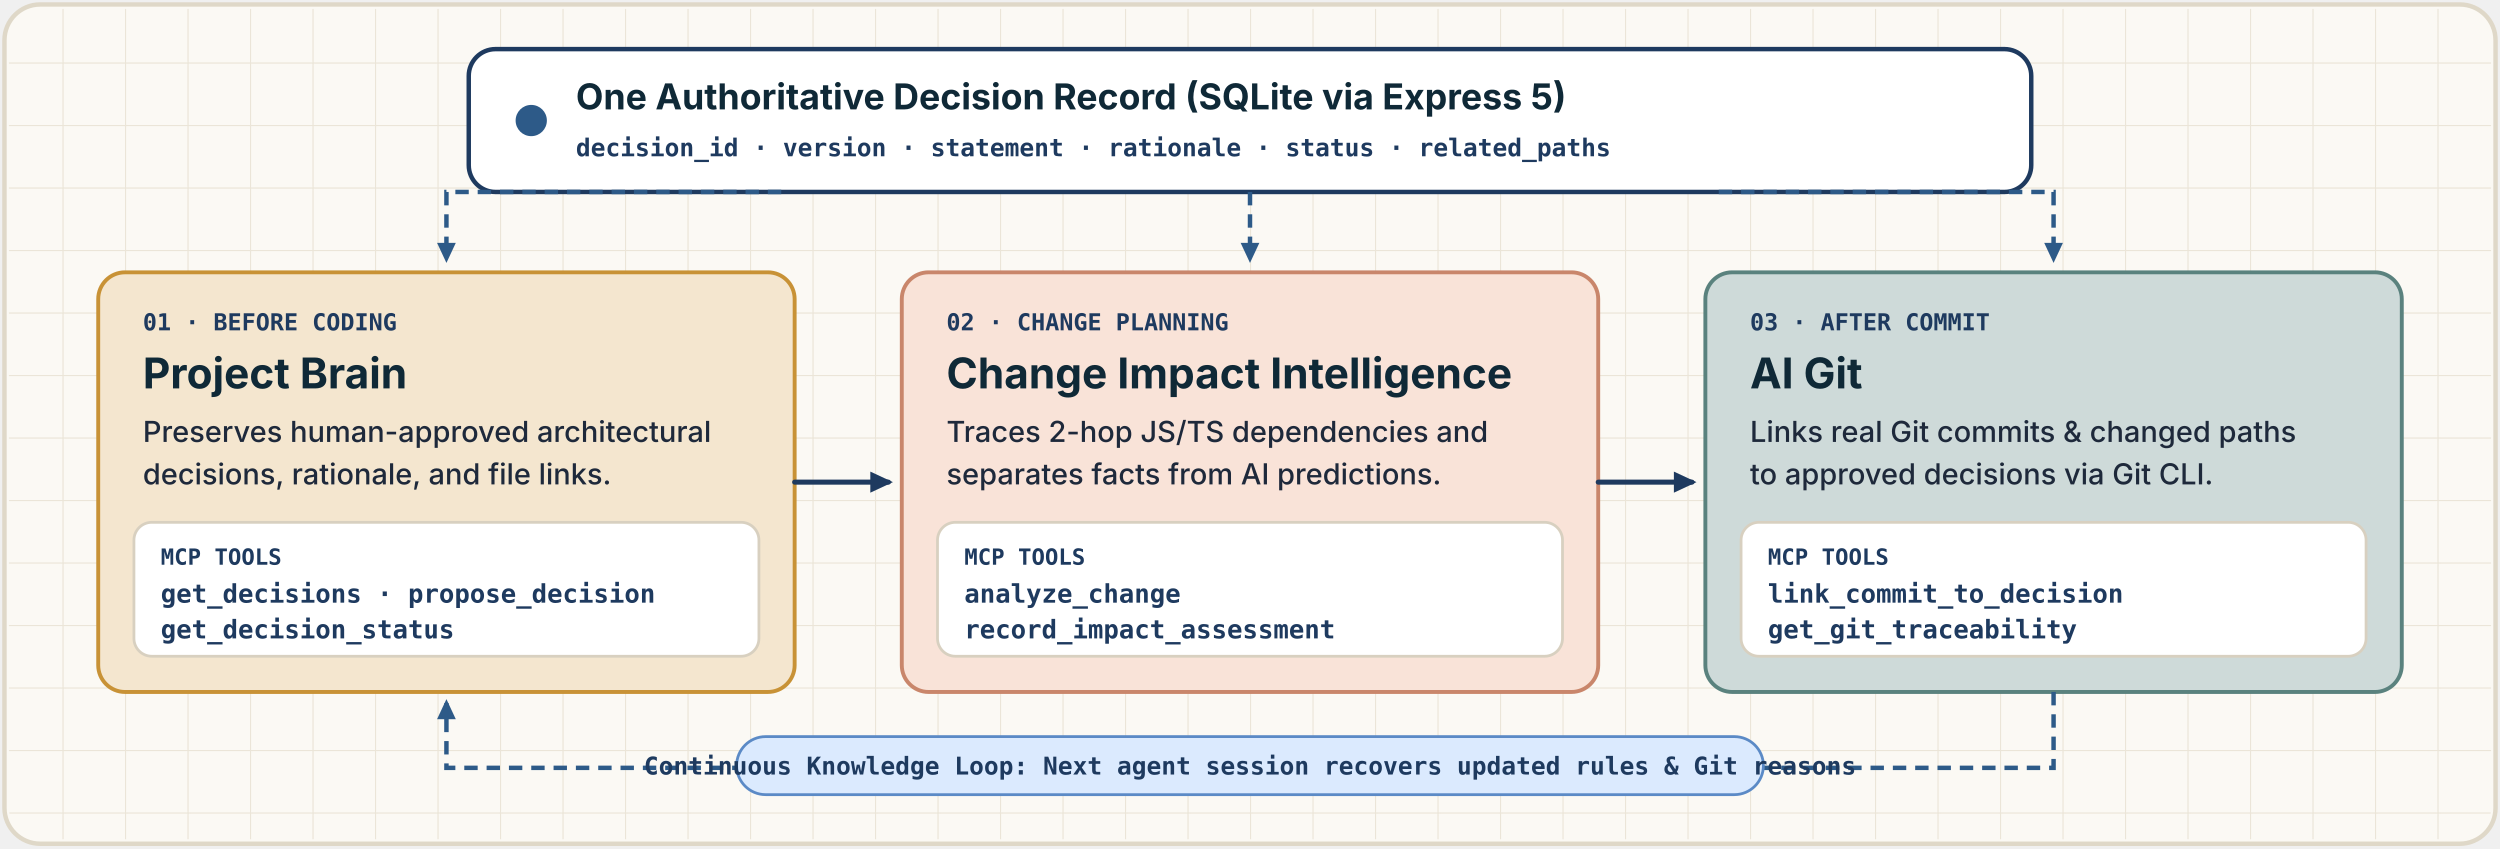
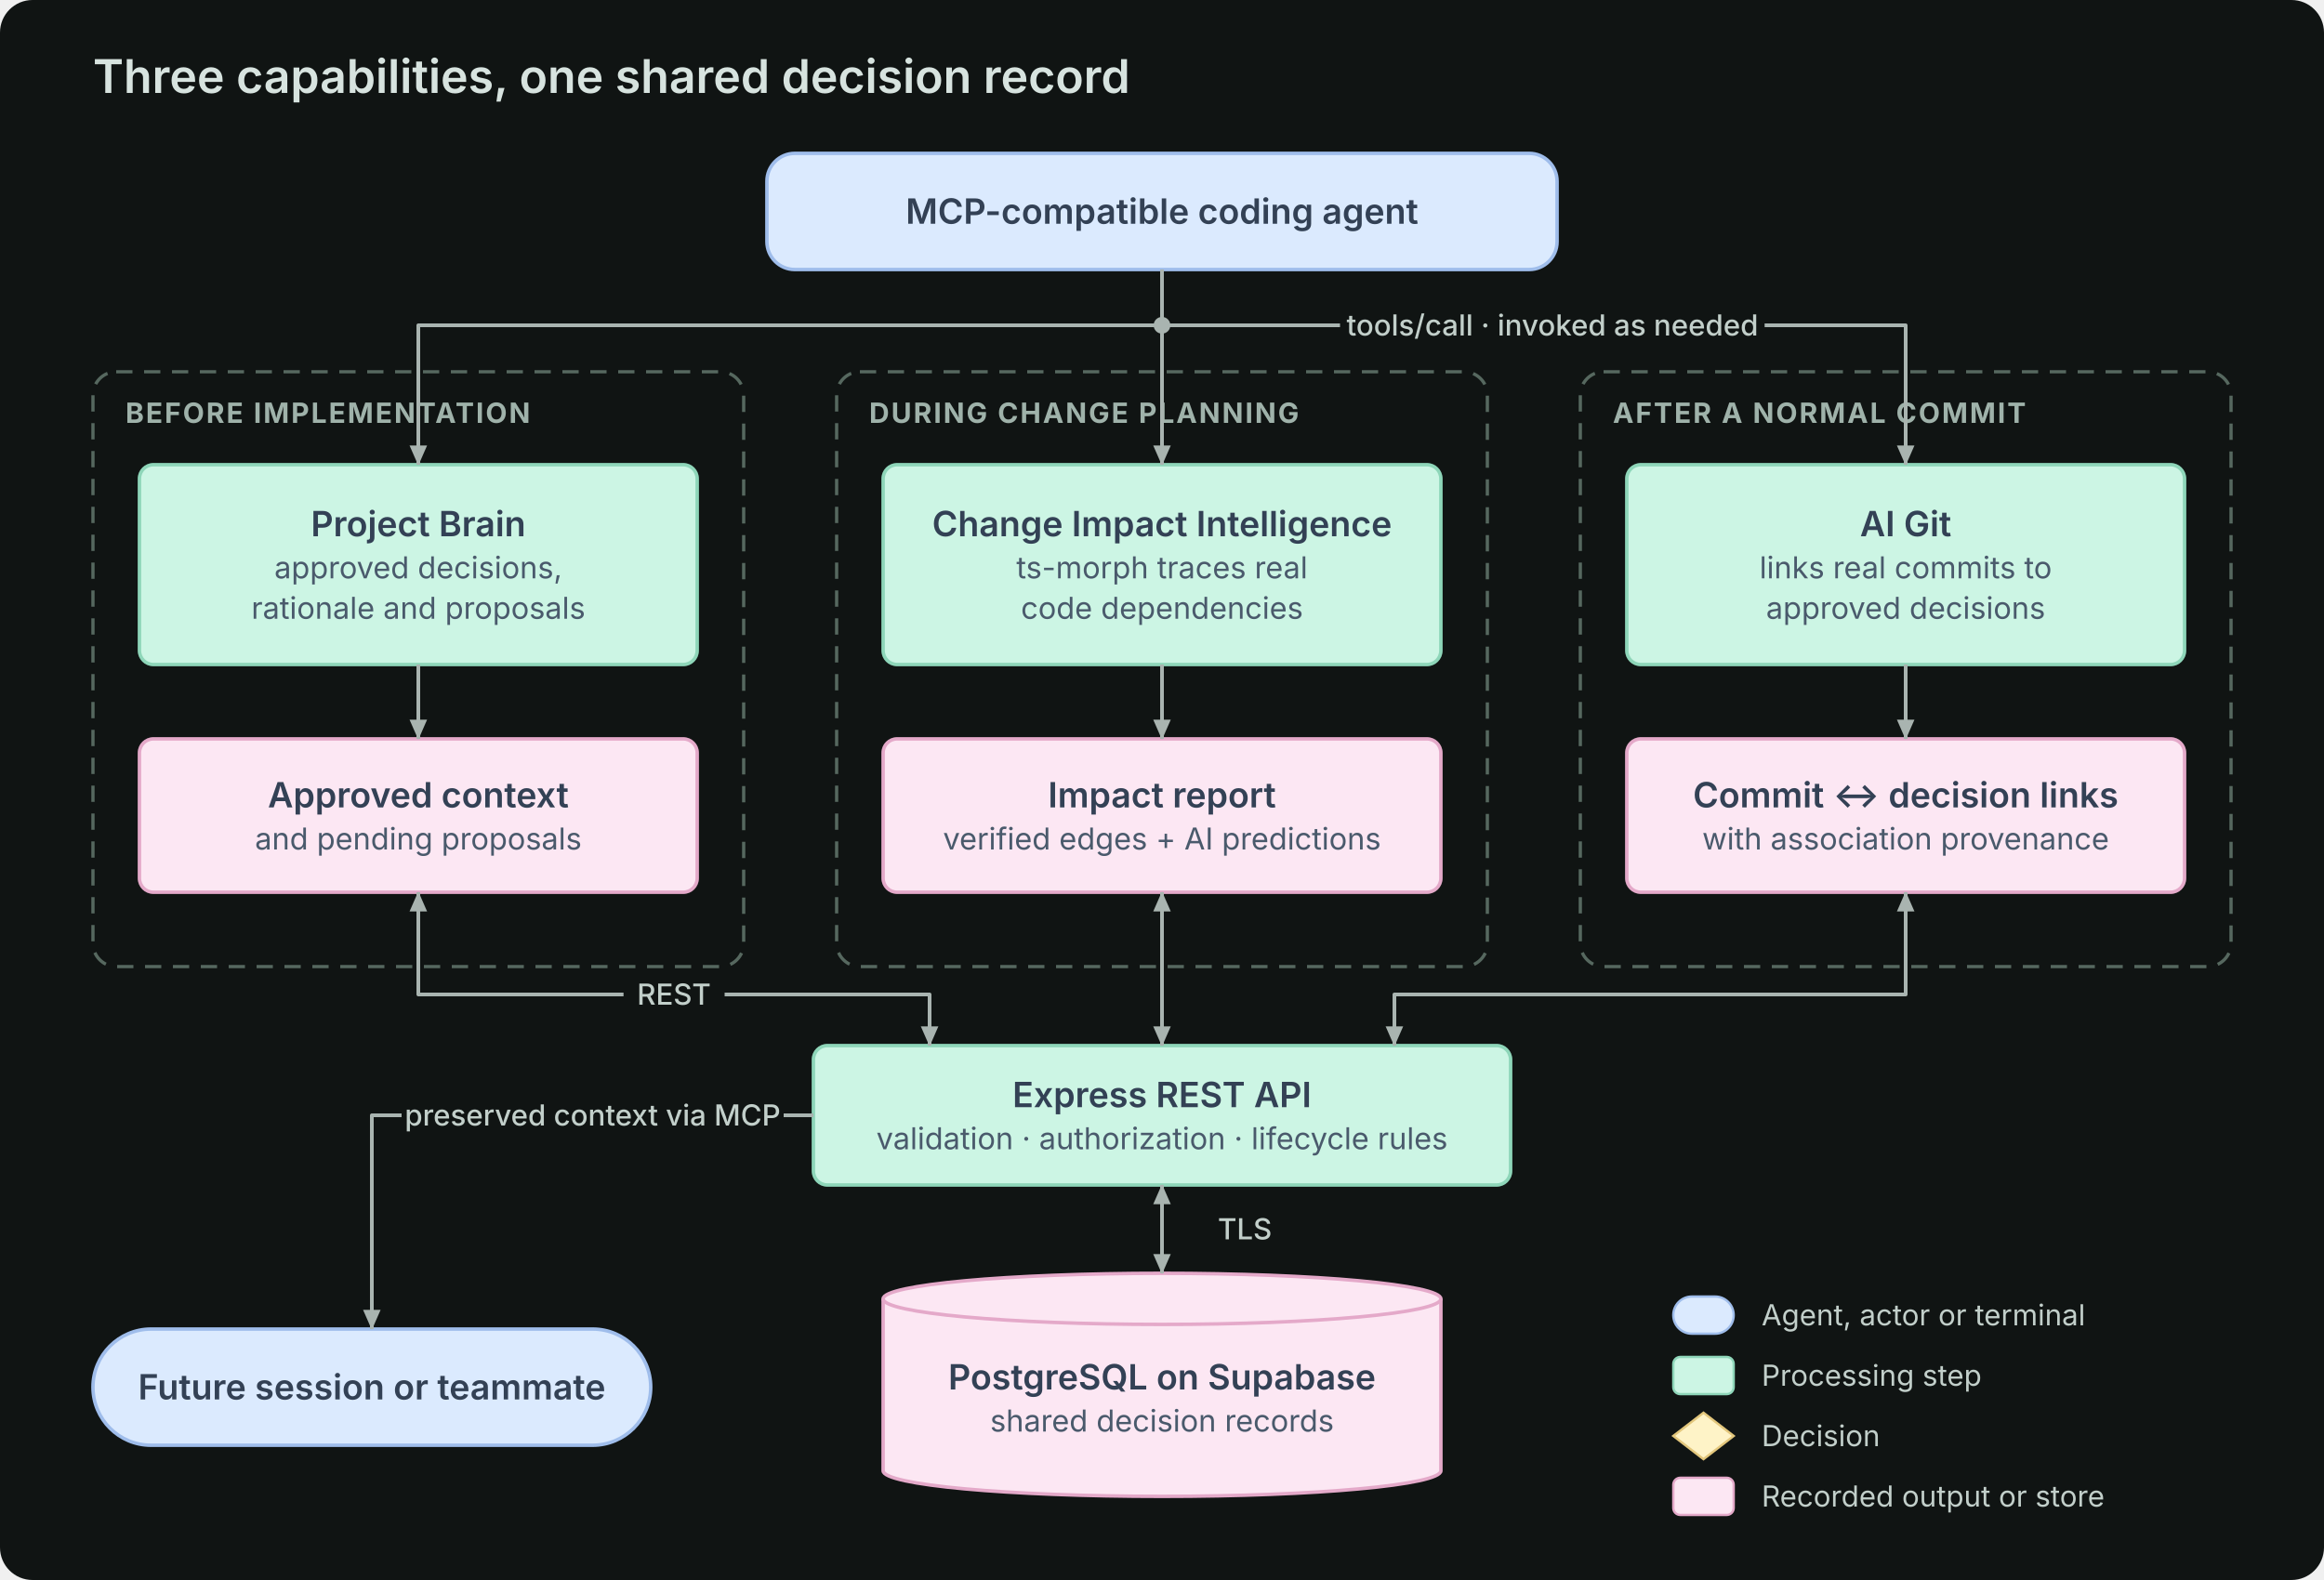
- <svg xmlns="http://www.w3.org/2000/svg" viewBox="0 0 1120 380" width="100%" height="100%" role="img" aria-labelledby="triad-title triad-desc">
+ <svg xmlns="http://www.w3.org/2000/svg" viewBox="0 0 1000 680" width="1000" height="680" role="img" aria-labelledby="t-core-features-triad d-core-features-triad">
  <defs>
-     <pattern id="bp-grid-t" width="28" height="28" patternUnits="userSpaceOnUse">
-       <path d="M 28 0 L 0 0 0 28" fill="none" stroke="#EBE5D8" stroke-width="1" />
-     </pattern>
-     <style>
-       .canvas { fill: #FBF9F4; stroke: #DFD8C8; stroke-width: 2; }
-       .spine { fill: #FFFFFF; stroke: #1E3A5F; stroke-width: 2; }
-       .card-1 { fill: #F4E6CF; stroke: #C89236; stroke-width: 1.75; }
-       .card-2 { fill: #F9E3D8; stroke: #C9866B; stroke-width: 1.75; }
-       .card-3 { fill: #CEDAD9; stroke: #5A827E; stroke-width: 1.75; }
-       .sub-pill { fill: #FFFFFF; stroke: #D8D0C0; stroke-width: 1.25; }
-       .t-head { fill: #0F2937; font-family: -apple-system, BlinkMacSystemFont, "Segoe UI", Inter, Helvetica, Arial, sans-serif; font-weight: 700; }
-       .t-body { fill: #1E293B; font-family: -apple-system, BlinkMacSystemFont, "Segoe UI", Inter, Helvetica, Arial, sans-serif; font-weight: 500; }
-       .t-sub { fill: #475569; font-family: -apple-system, BlinkMacSystemFont, "Segoe UI", Inter, Helvetica, Arial, sans-serif; font-weight: 400; }
-       .t-mono { fill: #1E3A5F; font-family: ui-monospace, SFMono-Regular, "SF Mono", Menlo, Consolas, monospace; font-weight: 600; }
-       .arrow { fill: none; stroke: #1E3A5F; stroke-width: 2.25; stroke-linecap: round; }
-       .dash { fill: none; stroke: #2D5A88; stroke-width: 2; stroke-dasharray: 6 4; }
-     </style>
-     <marker id="ar-t" viewBox="0 0 10 10" refX="7" refY="5" markerWidth="6" markerHeight="6" orient="auto">
-       <path d="M 1 1.5 L 8.5 5 L 1 8.5 z" fill="#1E3A5F" />
-     </marker>
-     <marker id="ar-d" viewBox="0 0 10 10" refX="7" refY="5" markerWidth="6" markerHeight="6" orient="auto">
-       <path d="M 1 1.5 L 8.5 5 L 1 8.5 z" fill="#2D5A88" />
+     <marker id="arr-core-features-triad" viewBox="0 0 10 10" refX="9.2" refY="5" markerWidth="9" markerHeight="9" markerUnits="userSpaceOnUse" orient="auto-start-reverse">
+       <path d="M0,0.8 L9.6,5 L0,9.2 Z" fill="#A9B4B0" />
    </marker>
  </defs>
-   <rect x="2" y="2" width="1116" height="376" rx="16" class="canvas" />
-   <rect x="4" y="4" width="1112" height="372" rx="14" fill="url(#bp-grid-t)" />
-   <g transform="translate(210, 22)">
-     <rect x="0" y="0" width="700" height="64" rx="12" class="spine" />
-     <circle cx="28" cy="32" r="7" fill="#2D5A88" />
-     <text x="48" y="27" class="t-head" font-size="16">One Authoritative Decision Record (SQLite via Express 5)</text>
-     <text x="48" y="48" class="t-mono" font-size="11" fill="#475569">decision_id · version · statement · rationale · status · related_paths</text>
+   <rect width="1000" height="680" rx="14" fill="#101413" />
+   <text x="40" y="40" font-family="Inter, 'Segoe UI', -apple-system, BlinkMacSystemFont, Helvetica, Arial, sans-serif" font-size="20" font-weight="600" fill="#D7E3DF">Three capabilities, one shared decision record</text>
+   <rect x="680" y="160" width="280" height="256" rx="10" fill="none" stroke="#56685F" stroke-width="1.4" stroke-dasharray="7 5" />
+   <text x="694" y="182" font-family="Inter, 'Segoe UI', -apple-system, BlinkMacSystemFont, Helvetica, Arial, sans-serif" font-size="12" font-weight="700" letter-spacing="0.8" fill="#9FB2AA">AFTER A NORMAL COMMIT</text>
+   <rect x="360" y="160" width="280" height="256" rx="10" fill="none" stroke="#56685F" stroke-width="1.4" stroke-dasharray="7 5" />
+   <text x="374" y="182" font-family="Inter, 'Segoe UI', -apple-system, BlinkMacSystemFont, Helvetica, Arial, sans-serif" font-size="12" font-weight="700" letter-spacing="0.8" fill="#9FB2AA">DURING CHANGE PLANNING</text>
+   <rect x="40" y="160" width="280" height="256" rx="10" fill="none" stroke="#56685F" stroke-width="1.4" stroke-dasharray="7 5" />
+   <text x="54" y="182" font-family="Inter, 'Segoe UI', -apple-system, BlinkMacSystemFont, Helvetica, Arial, sans-serif" font-size="12" font-weight="700" letter-spacing="0.8" fill="#9FB2AA">BEFORE IMPLEMENTATION</text>
+   <g>
+     <rect x="330" y="66" width="340" height="50" rx="12" fill="#DBEAFE" stroke="#9FBDEB" stroke-width="1.5" />
+     <text x="500" y="96.3" text-anchor="middle" font-family="Inter, 'Segoe UI', -apple-system, BlinkMacSystemFont, Helvetica, Arial, sans-serif" font-size="15" font-weight="600" fill="#334155">MCP-compatible coding agent</text>
  </g>
-   <path d="M 350 86 L 200 86 L 200 116" class="dash" marker-end="url(#ar-d)" />
-   <path d="M 560 86 L 560 116" class="dash" marker-end="url(#ar-d)" />
-   <path d="M 770 86 L 920 86 L 920 116" class="dash" marker-end="url(#ar-d)" />
-   <g transform="translate(44, 122)">
-     <rect x="0" y="0" width="312" height="188" rx="12" class="card-1" />
-     <text x="20" y="26" class="t-mono" font-size="10.5" fill="#925E18">01 · BEFORE CODING</text>
-     <text x="20" y="52" class="t-head" font-size="19">Project Brain</text>
-     <text x="20" y="76" class="t-body" font-size="13">Preserves human-approved architectural</text>
-     <text x="20" y="95" class="t-body" font-size="13">decisions, rationale, and file links.</text>
-     <rect x="16" y="112" width="280" height="60" rx="8" class="sub-pill" />
-     <text x="28" y="131" class="t-mono" font-size="10" fill="#64748B">MCP TOOLS</text>
-     <text x="28" y="148" class="t-mono" font-size="11.5">get_decisions · propose_decision</text>
-     <text x="28" y="164" class="t-mono" font-size="11.5">get_decision_status</text>
+   <g>
+     <rect x="60" y="200" width="240" height="86" rx="6" fill="#CCF5E4" stroke="#8ED6B9" stroke-width="1.5" />
+     <text x="180" y="230.8" text-anchor="middle" font-family="Inter, 'Segoe UI', -apple-system, BlinkMacSystemFont, Helvetica, Arial, sans-serif" font-size="15" font-weight="600" fill="#334155">Project Brain</text>
+     <text x="180" y="248.9" text-anchor="middle" font-family="Inter, 'Segoe UI', -apple-system, BlinkMacSystemFont, Helvetica, Arial, sans-serif" font-size="13" font-weight="400" fill="#4A5A6C">approved decisions,</text>
+     <text x="180" y="266.3" text-anchor="middle" font-family="Inter, 'Segoe UI', -apple-system, BlinkMacSystemFont, Helvetica, Arial, sans-serif" font-size="13" font-weight="400" fill="#4A5A6C">rationale and proposals</text>
  </g>
-   <line x1="356" y1="216" x2="398" y2="216" class="arrow" marker-end="url(#ar-t)" />
-   <g transform="translate(404, 122)">
-     <rect x="0" y="0" width="312" height="188" rx="12" class="card-2" />
-     <text x="20" y="26" class="t-mono" font-size="10.5" fill="#8C4A32">02 · CHANGE PLANNING</text>
-     <text x="20" y="52" class="t-head" font-size="19">Change Impact Intelligence</text>
-     <text x="20" y="76" class="t-body" font-size="13">Traces 2-hop JS/TS dependencies and</text>
-     <text x="20" y="95" class="t-body" font-size="13">separates facts from AI predictions.</text>
-     <rect x="16" y="112" width="280" height="60" rx="8" class="sub-pill" />
-     <text x="28" y="131" class="t-mono" font-size="10" fill="#64748B">MCP TOOLS</text>
-     <text x="28" y="148" class="t-mono" font-size="11.5">analyze_change</text>
-     <text x="28" y="164" class="t-mono" font-size="11.5">record_impact_assessment</text>
+   <g>
+     <rect x="60" y="318" width="240" height="66" rx="6" fill="#FCE7F3" stroke="#E4A9C9" stroke-width="1.5" />
+     <text x="180" y="347.5" text-anchor="middle" font-family="Inter, 'Segoe UI', -apple-system, BlinkMacSystemFont, Helvetica, Arial, sans-serif" font-size="15" font-weight="600" fill="#334155">Approved context</text>
+     <text x="180" y="365.6" text-anchor="middle" font-family="Inter, 'Segoe UI', -apple-system, BlinkMacSystemFont, Helvetica, Arial, sans-serif" font-size="13" font-weight="400" fill="#4A5A6C">and pending proposals</text>
  </g>
-   <line x1="716" y1="216" x2="758" y2="216" class="arrow" marker-end="url(#ar-t)" />
-   <g transform="translate(764, 122)">
-     <rect x="0" y="0" width="312" height="188" rx="12" class="card-3" />
-     <text x="20" y="26" class="t-mono" font-size="10.5" fill="#2F524F">03 · AFTER COMMIT</text>
-     <text x="20" y="52" class="t-head" font-size="19">AI Git</text>
-     <text x="20" y="76" class="t-body" font-size="13">Links real Git commits &amp; changed paths</text>
-     <text x="20" y="95" class="t-body" font-size="13">to approved decisions via Git CLI.</text>
-     <rect x="16" y="112" width="280" height="60" rx="8" class="sub-pill" />
-     <text x="28" y="131" class="t-mono" font-size="10" fill="#64748B">MCP TOOLS</text>
-     <text x="28" y="148" class="t-mono" font-size="11.5">link_commit_to_decision</text>
-     <text x="28" y="164" class="t-mono" font-size="11.5">get_git_traceability</text>
+   <path d="M180,286 L180,318" fill="none" stroke="#A9B4B0" stroke-width="1.6" stroke-linejoin="round" marker-end="url(#arr-core-features-triad)" />
+   <g>
+     <rect x="380" y="200" width="240" height="86" rx="6" fill="#CCF5E4" stroke="#8ED6B9" stroke-width="1.5" />
+     <text x="500" y="230.8" text-anchor="middle" font-family="Inter, 'Segoe UI', -apple-system, BlinkMacSystemFont, Helvetica, Arial, sans-serif" font-size="15" font-weight="600" fill="#334155">Change Impact Intelligence</text>
+     <text x="500" y="248.9" text-anchor="middle" font-family="Inter, 'Segoe UI', -apple-system, BlinkMacSystemFont, Helvetica, Arial, sans-serif" font-size="13" font-weight="400" fill="#4A5A6C">ts-morph traces real</text>
+     <text x="500" y="266.3" text-anchor="middle" font-family="Inter, 'Segoe UI', -apple-system, BlinkMacSystemFont, Helvetica, Arial, sans-serif" font-size="13" font-weight="400" fill="#4A5A6C">code dependencies</text>
  </g>
-   <path d="M 920 310 L 920 344 L 200 344 L 200 315" class="dash" marker-end="url(#ar-d)" />
-   <rect x="330" y="330" width="460" height="26" rx="13" fill="#DBEAFE" stroke="#5B8AC6" stroke-width="1.25" />
-   <text x="560" y="347" text-anchor="middle" class="t-mono" font-size="11" fill="#1E3A5F">
-     Continuous Knowledge Loop: Next agent session recovers updated rules &amp; Git reasons
-   </text>
+   <g>
+     <rect x="380" y="318" width="240" height="66" rx="6" fill="#FCE7F3" stroke="#E4A9C9" stroke-width="1.5" />
+     <text x="500" y="347.5" text-anchor="middle" font-family="Inter, 'Segoe UI', -apple-system, BlinkMacSystemFont, Helvetica, Arial, sans-serif" font-size="15" font-weight="600" fill="#334155">Impact report</text>
+     <text x="500" y="365.6" text-anchor="middle" font-family="Inter, 'Segoe UI', -apple-system, BlinkMacSystemFont, Helvetica, Arial, sans-serif" font-size="13" font-weight="400" fill="#4A5A6C">verified edges + AI predictions</text>
+   </g>
+   <path d="M500,286 L500,318" fill="none" stroke="#A9B4B0" stroke-width="1.6" stroke-linejoin="round" marker-end="url(#arr-core-features-triad)" />
+   <g>
+     <rect x="700" y="200" width="240" height="86" rx="6" fill="#CCF5E4" stroke="#8ED6B9" stroke-width="1.5" />
+     <text x="820" y="230.8" text-anchor="middle" font-family="Inter, 'Segoe UI', -apple-system, BlinkMacSystemFont, Helvetica, Arial, sans-serif" font-size="15" font-weight="600" fill="#334155">AI Git</text>
+     <text x="820" y="248.9" text-anchor="middle" font-family="Inter, 'Segoe UI', -apple-system, BlinkMacSystemFont, Helvetica, Arial, sans-serif" font-size="13" font-weight="400" fill="#4A5A6C">links real commits to</text>
+     <text x="820" y="266.3" text-anchor="middle" font-family="Inter, 'Segoe UI', -apple-system, BlinkMacSystemFont, Helvetica, Arial, sans-serif" font-size="13" font-weight="400" fill="#4A5A6C">approved decisions</text>
+   </g>
+   <g>
+     <rect x="700" y="318" width="240" height="66" rx="6" fill="#FCE7F3" stroke="#E4A9C9" stroke-width="1.5" />
+     <text x="820" y="347.5" text-anchor="middle" font-family="Inter, 'Segoe UI', -apple-system, BlinkMacSystemFont, Helvetica, Arial, sans-serif" font-size="15" font-weight="600" fill="#334155">Commit ↔ decision links</text>
+     <text x="820" y="365.6" text-anchor="middle" font-family="Inter, 'Segoe UI', -apple-system, BlinkMacSystemFont, Helvetica, Arial, sans-serif" font-size="13" font-weight="400" fill="#4A5A6C">with association provenance</text>
+   </g>
+   <path d="M820,286 L820,318" fill="none" stroke="#A9B4B0" stroke-width="1.6" stroke-linejoin="round" marker-end="url(#arr-core-features-triad)" />
+   <path d="M500,116 L500,140 L180,140 L180,200" fill="none" stroke="#A9B4B0" stroke-width="1.6" stroke-linejoin="round" marker-end="url(#arr-core-features-triad)" />
+   <circle cx="500" cy="140" r="3.6" fill="#A9B4B0" />
+   <path d="M500,140 L500,200" fill="none" stroke="#A9B4B0" stroke-width="1.6" stroke-linejoin="round" marker-end="url(#arr-core-features-triad)" />
+   <path d="M500,140 L820,140 L820,200" fill="none" stroke="#A9B4B0" stroke-width="1.6" stroke-linejoin="round" marker-end="url(#arr-core-features-triad)" />
+   <g>
+     <rect x="350" y="450" width="300" height="60" rx="6" fill="#CCF5E4" stroke="#8ED6B9" stroke-width="1.5" />
+     <text x="500" y="476.5" text-anchor="middle" font-family="Inter, 'Segoe UI', -apple-system, BlinkMacSystemFont, Helvetica, Arial, sans-serif" font-size="15" font-weight="600" fill="#334155">Express REST API</text>
+     <text x="500" y="494.6" text-anchor="middle" font-family="Inter, 'Segoe UI', -apple-system, BlinkMacSystemFont, Helvetica, Arial, sans-serif" font-size="13" font-weight="400" fill="#4A5A6C">validation · authorization · lifecycle rules</text>
+   </g>
+   <path d="M180,384 L180,428 L400,428 L400,450" fill="none" stroke="#A9B4B0" stroke-width="1.6" stroke-linejoin="round" marker-end="url(#arr-core-features-triad)" marker-start="url(#arr-core-features-triad)" />
+   <path d="M500,384 L500,450" fill="none" stroke="#A9B4B0" stroke-width="1.6" stroke-linejoin="round" marker-end="url(#arr-core-features-triad)" marker-start="url(#arr-core-features-triad)" />
+   <path d="M820,384 L820,428 L600,428 L600,450" fill="none" stroke="#A9B4B0" stroke-width="1.6" stroke-linejoin="round" marker-end="url(#arr-core-features-triad)" marker-start="url(#arr-core-features-triad)" />
+   <g>
+     <path d="M380,559 A120,11 0 0 1 620,559 V633 A120,11 0 0 1 380,633 Z" fill="#FCE7F3" stroke="#E4A9C9" stroke-width="1.5" />
+     <path d="M380,559 A120,11 0 0 0 620,559" fill="none" stroke="#E4A9C9" stroke-width="1.5" />
+     <text x="500" y="598.0" text-anchor="middle" font-family="Inter, 'Segoe UI', -apple-system, BlinkMacSystemFont, Helvetica, Arial, sans-serif" font-size="15" font-weight="600" fill="#334155">PostgreSQL on Supabase</text>
+     <text x="500" y="616.1" text-anchor="middle" font-family="Inter, 'Segoe UI', -apple-system, BlinkMacSystemFont, Helvetica, Arial, sans-serif" font-size="13" font-weight="400" fill="#4A5A6C">shared decision records</text>
+   </g>
+   <path d="M500,510 L500,548" fill="none" stroke="#A9B4B0" stroke-width="1.6" stroke-linejoin="round" marker-end="url(#arr-core-features-triad)" marker-start="url(#arr-core-features-triad)" />
+   <g>
+     <rect x="40" y="572" width="240" height="50" rx="25" fill="#DBEAFE" stroke="#9FBDEB" stroke-width="1.5" />
+     <text x="160" y="602.3" text-anchor="middle" font-family="Inter, 'Segoe UI', -apple-system, BlinkMacSystemFont, Helvetica, Arial, sans-serif" font-size="15" font-weight="600" fill="#334155">Future session or teammate</text>
+   </g>
+   <path d="M350,480 L160,480 L160,572" fill="none" stroke="#A9B4B0" stroke-width="1.6" stroke-linejoin="round" marker-end="url(#arr-core-features-triad)" />
+   <rect x="576.6" y="130.0" width="182.7" height="20" rx="4" fill="#101413" />
+   <text x="668" y="144.4" text-anchor="middle" font-family="Inter, 'Segoe UI', -apple-system, BlinkMacSystemFont, Helvetica, Arial, sans-serif" font-size="12.5" font-weight="500" fill="#C2CFCA">tools/call · invoked as needed</text>
+   <rect x="268.3" y="418.0" width="43.5" height="20" rx="4" fill="#101413" />
+   <text x="290" y="432.4" text-anchor="middle" font-family="Inter, 'Segoe UI', -apple-system, BlinkMacSystemFont, Helvetica, Arial, sans-serif" font-size="12.5" font-weight="500" fill="#C2CFCA">REST</text>
+   <rect x="519.0" y="519.0" width="35.1" height="20" rx="4" fill="#101413" />
+   <text x="524" y="533.4" text-anchor="start" font-family="Inter, 'Segoe UI', -apple-system, BlinkMacSystemFont, Helvetica, Arial, sans-serif" font-size="12.5" font-weight="500" fill="#C2CFCA">TLS</text>
+   <rect x="172.8" y="470.0" width="164.4" height="20" rx="4" fill="#101413" />
+   <text x="255" y="484.4" text-anchor="middle" font-family="Inter, 'Segoe UI', -apple-system, BlinkMacSystemFont, Helvetica, Arial, sans-serif" font-size="12.5" font-weight="500" fill="#C2CFCA">preserved context via MCP</text>
+   <rect x="720" y="558" width="26" height="16" rx="8" fill="#DBEAFE" stroke="#9FBDEB" />
+   <text x="758" y="570.4" font-family="Inter, 'Segoe UI', -apple-system, BlinkMacSystemFont, Helvetica, Arial, sans-serif" font-size="12.5" fill="#C2CFCA">Agent, actor or terminal</text>
+   <rect x="720" y="584" width="26" height="16" rx="3" fill="#CCF5E4" stroke="#8ED6B9" />
+   <text x="758" y="596.4" font-family="Inter, 'Segoe UI', -apple-system, BlinkMacSystemFont, Helvetica, Arial, sans-serif" font-size="12.5" fill="#C2CFCA">Processing step</text>
+   <polygon points="733,608 746,618 733,628 720,618" fill="#FEF3C7" stroke="#E3C77C" />
+   <text x="758" y="622.4" font-family="Inter, 'Segoe UI', -apple-system, BlinkMacSystemFont, Helvetica, Arial, sans-serif" font-size="12.5" fill="#C2CFCA">Decision</text>
+   <rect x="720" y="636" width="26" height="16" rx="3" fill="#FCE7F3" stroke="#E4A9C9" />
+   <text x="758" y="648.4" font-family="Inter, 'Segoe UI', -apple-system, BlinkMacSystemFont, Helvetica, Arial, sans-serif" font-size="12.5" fill="#C2CFCA">Recorded output or store</text>
</svg>
